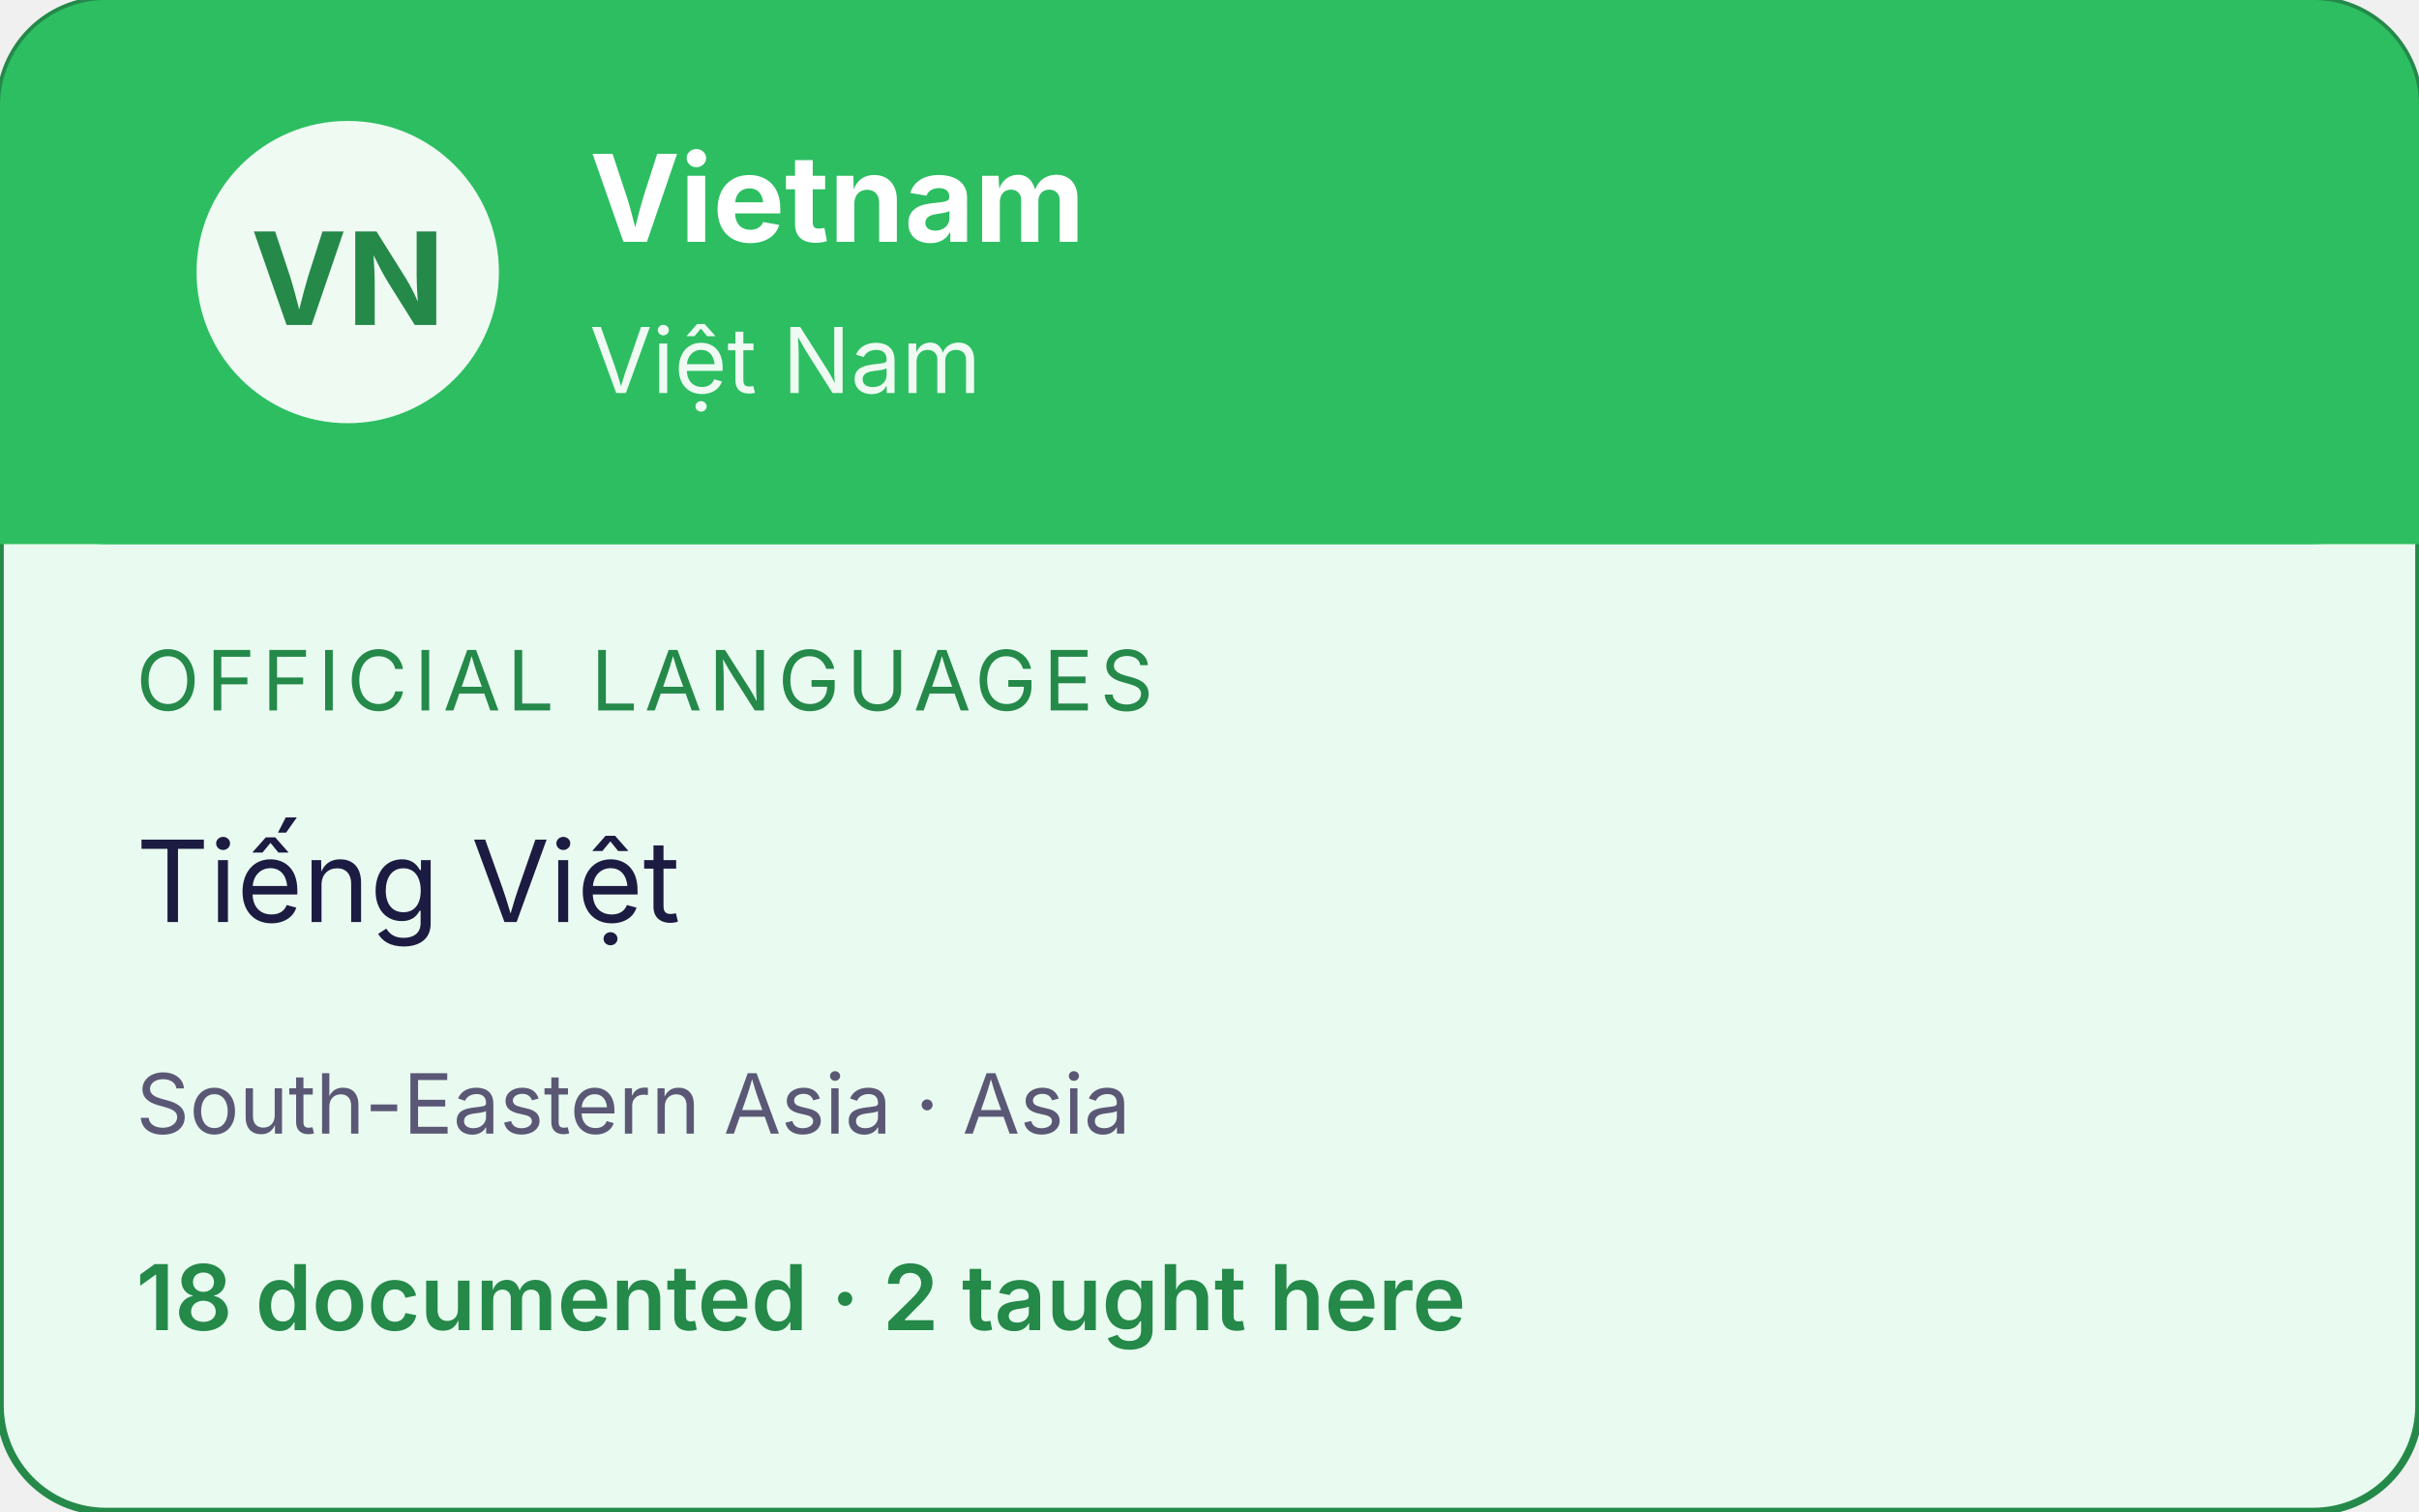
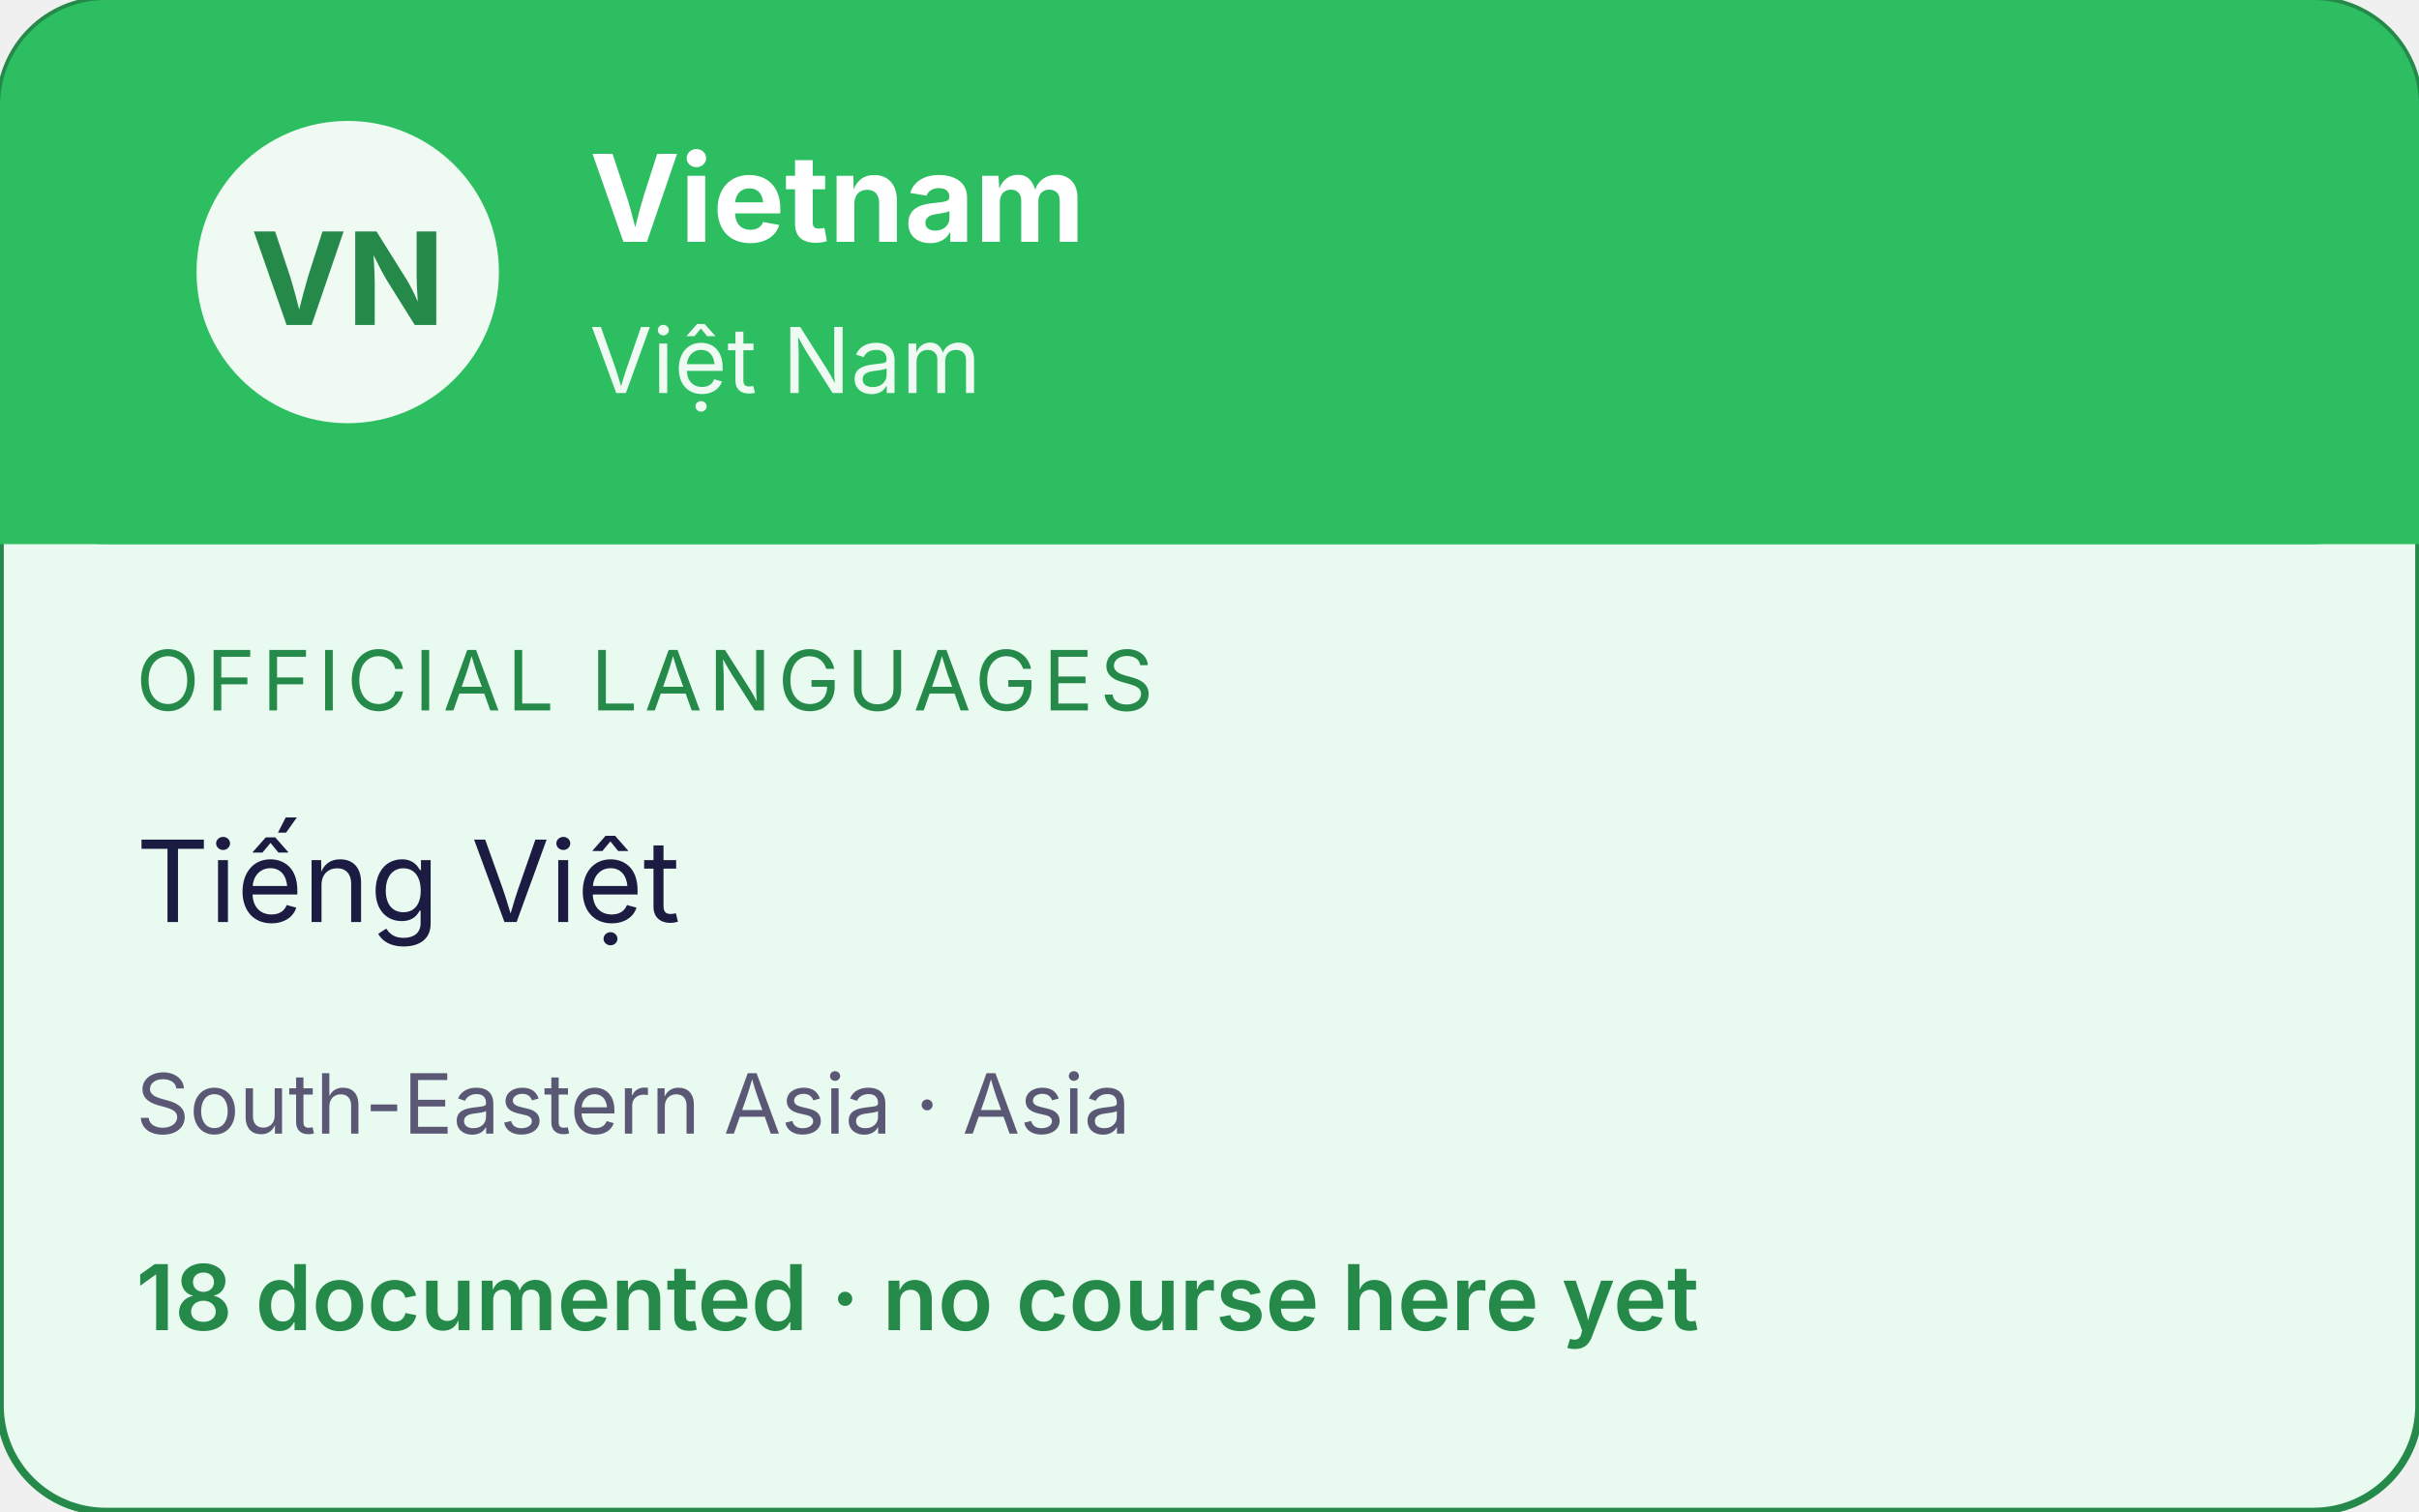
- <svg xmlns="http://www.w3.org/2000/svg" viewBox="0 0 320 200" width="320" height="200" role="img" aria-label="Vietnam (VN): Tiếng Việt. 18 languages documented for this country, 2 of them have a course on EkGuru." font-family="system-ui,-apple-system,Segoe UI,sans-serif">
+ <svg xmlns="http://www.w3.org/2000/svg" viewBox="0 0 320 200" width="320" height="200" role="img" aria-label="Vietnam (VN): Tiếng Việt. 18 languages documented for this country; no course here yet — the page is the inventory, not the promise." font-family="system-ui,-apple-system,Segoe UI,sans-serif">
  <rect width="320" height="200" rx="14" fill="hsl(142 70% 95%)" stroke="hsl(142 58% 34%)" stroke-width="1" />
  <rect width="320" height="72" rx="14" fill="hsl(142 62% 46%)" />
  <rect y="58" width="320" height="14" fill="hsl(142 62% 46%)" />
  <circle cx="46" cy="36" r="20" fill="#fff" opacity=".92" />
  <text x="46" y="43" text-anchor="middle" font-size="17" font-weight="700" fill="hsl(142 58% 34%)">VN</text>
  <text x="78" y="32" font-size="16" font-weight="700" fill="#fff">Vietnam</text>
  <text x="78" y="52" font-size="12" fill="#fff" opacity=".92">Việt Nam</text>
  <text x="18" y="94" font-size="11" letter-spacing=".08em" fill="hsl(142 58% 34%)">OFFICIAL LANGUAGES</text>
  <text x="18" y="122" font-size="15" fill="#1c1b42">Tiếng Việt</text>
  <text x="18" y="150" font-size="11" fill="#5b5876">South-Eastern Asia · Asia</text>
-   <text x="18" y="176" font-size="12" font-weight="600" fill="hsl(142 58% 34%)">18 documented · 2 taught here</text>
+   <text x="18" y="176" font-size="12" font-weight="600" fill="hsl(142 58% 34%)">18 documented · no course here yet</text>
</svg>
